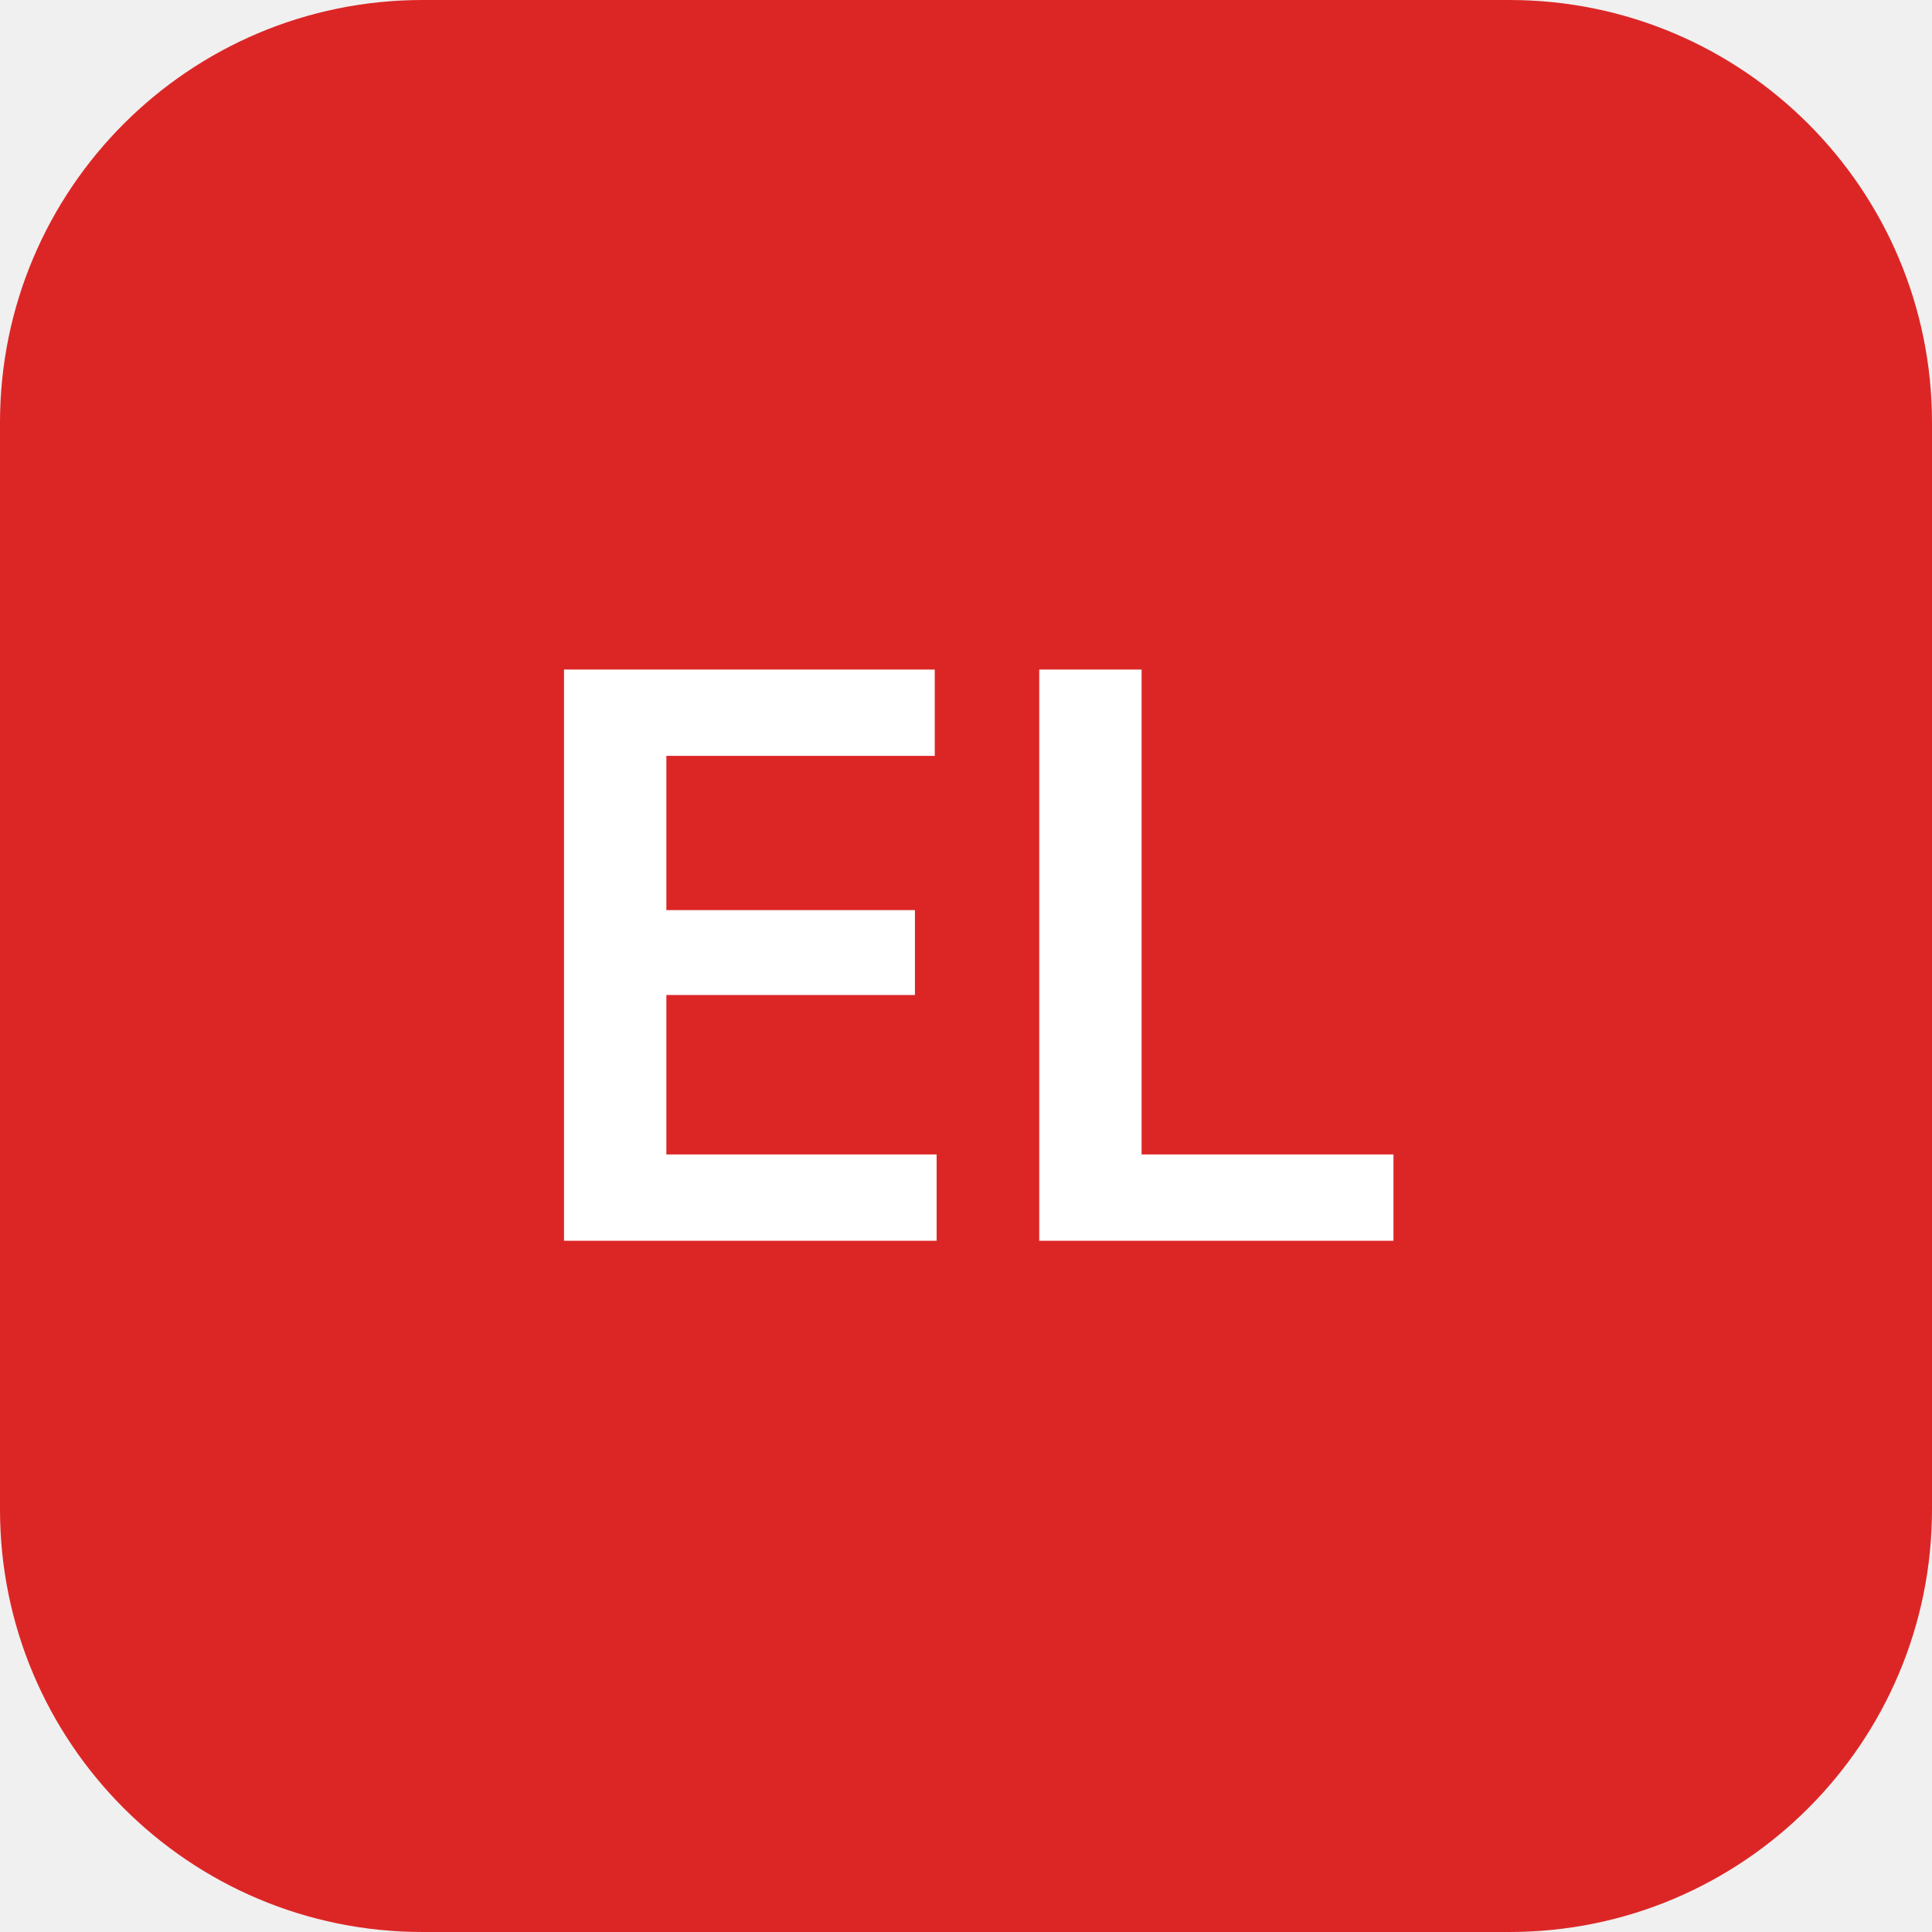
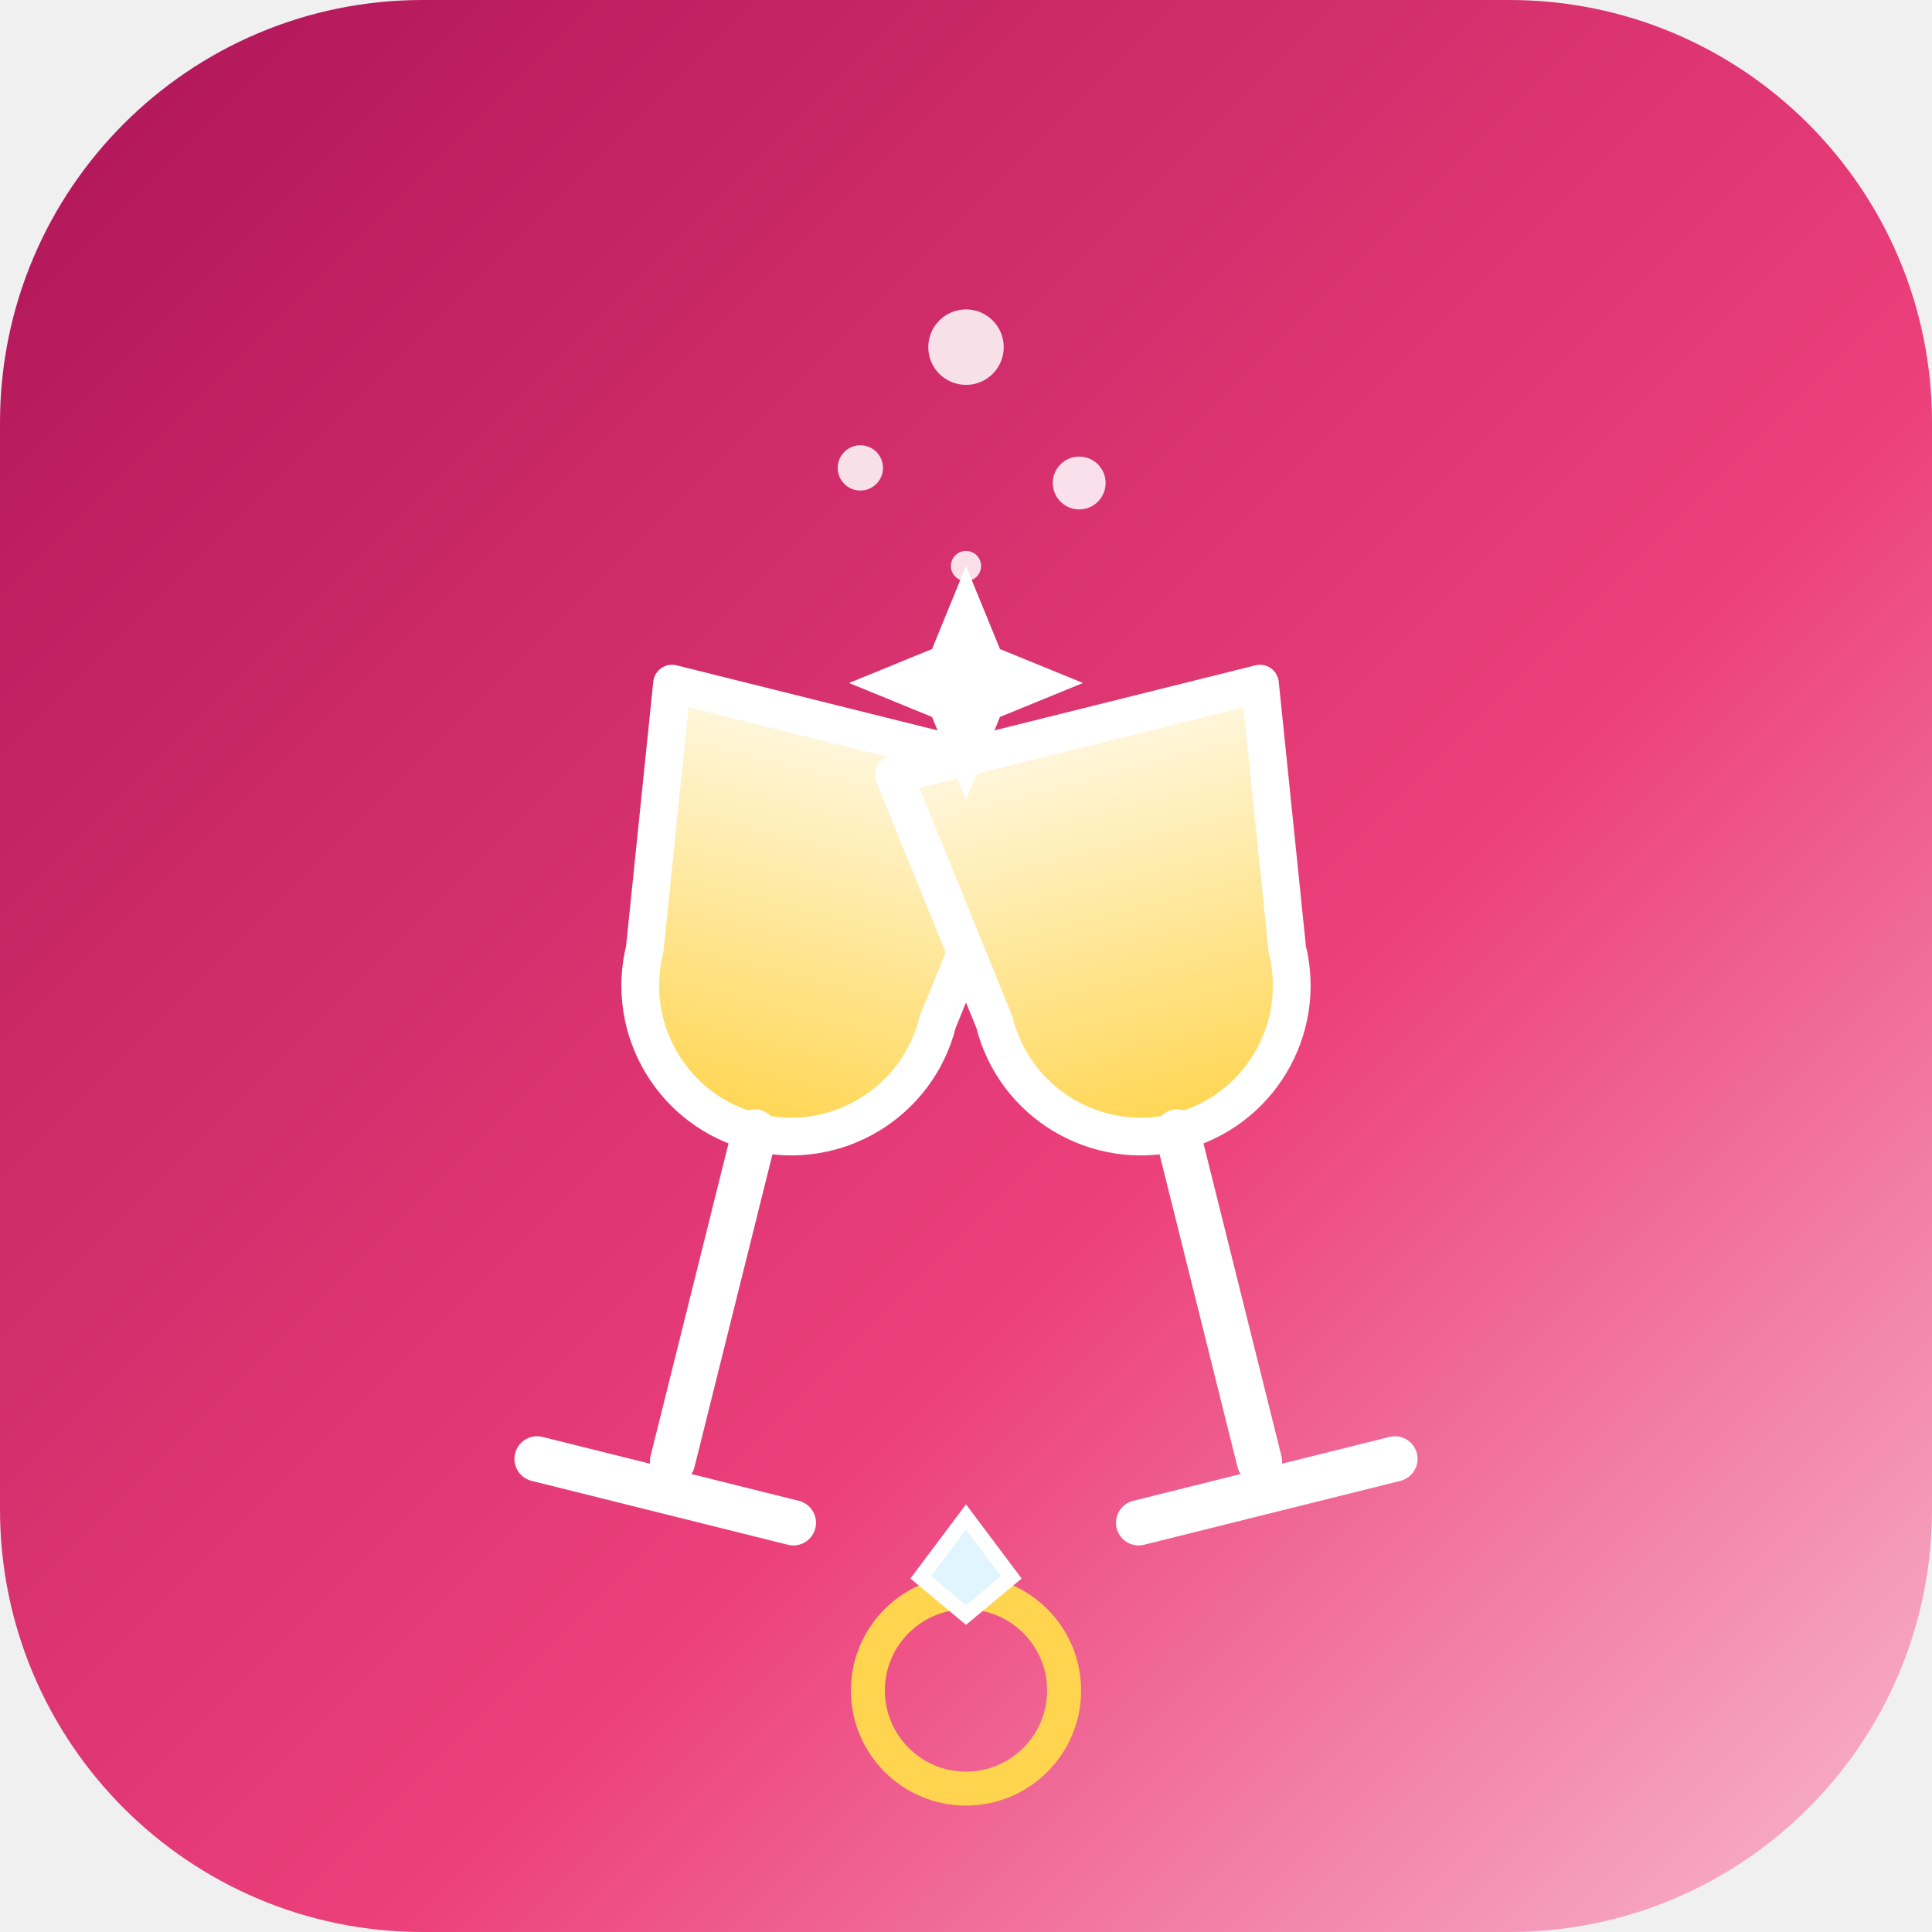
- <svg xmlns="http://www.w3.org/2000/svg" viewBox="0 0 64 64">
-   <rect width="64" height="64" rx="14" fill="#dc2626" />
-   <text x="32" y="32" dy="0.35em" text-anchor="middle" font-family="ui-sans-serif, system-ui, -apple-system, sans-serif" font-size="26" font-weight="600" fill="#ffffff">EL</text>
+ <svg xmlns="http://www.w3.org/2000/svg" viewBox="0 0 512 512">
+   <defs>
+     <linearGradient id="bg" x1="0" y1="0" x2="1" y2="1">
+       <stop offset="0" stop-color="#ad1457" />
+       <stop offset=".6" stop-color="#ec407a" />
+       <stop offset="1" stop-color="#f8bbd0" />
+     </linearGradient>
+     <linearGradient id="gl" x1="0" y1="0" x2="0" y2="1">
+       <stop offset="0" stop-color="#fff8e1" />
+       <stop offset="1" stop-color="#ffd54f" />
+     </linearGradient>
+   </defs>
+   <rect width="512" height="512" rx="112" fill="url(#bg)" />
+   <g fill="#fff" opacity=".85">
+     <circle cx="256" cy="92" r="10" />
+     <circle cx="228" cy="124" r="6" />
+     <circle cx="286" cy="128" r="7" />
+     <circle cx="256" cy="150" r="4" />
+   </g>
+   <g transform="rotate(14 200 300)">
+     <path d="M150 190 h100 l-10 70 a40 40 0 0 1 -80 0 z" fill="url(#gl)" stroke="#fff" stroke-width="10" stroke-linejoin="round" />
+     <path d="M200 300 v90" stroke="#fff" stroke-width="12" stroke-linecap="round" />
+     <path d="M165 398 h70" stroke="#fff" stroke-width="12" stroke-linecap="round" />
+   </g>
+   <g transform="rotate(-14 312 300)">
+     <path d="M262 190 h100 l-10 70 a40 40 0 0 1 -80 0 z" fill="url(#gl)" stroke="#fff" stroke-width="10" stroke-linejoin="round" />
+     <path d="M312 300 v90" stroke="#fff" stroke-width="12" stroke-linecap="round" />
+     <path d="M277 398 h70" stroke="#fff" stroke-width="12" stroke-linecap="round" />
+   </g>
+   <path d="M256 150 l9 22 22 9 -22 9 -9 22 -9 -22 -22 -9 22 -9 z" fill="#fff" />
+   <g transform="translate(256 448)">
+     <circle r="26" fill="none" stroke="#ffd54f" stroke-width="9" />
+     <path d="M-12 -30 l12 -16 12 16 -12 10 z" fill="#e1f5fe" stroke="#fff" stroke-width="4" />
+   </g>
</svg>
